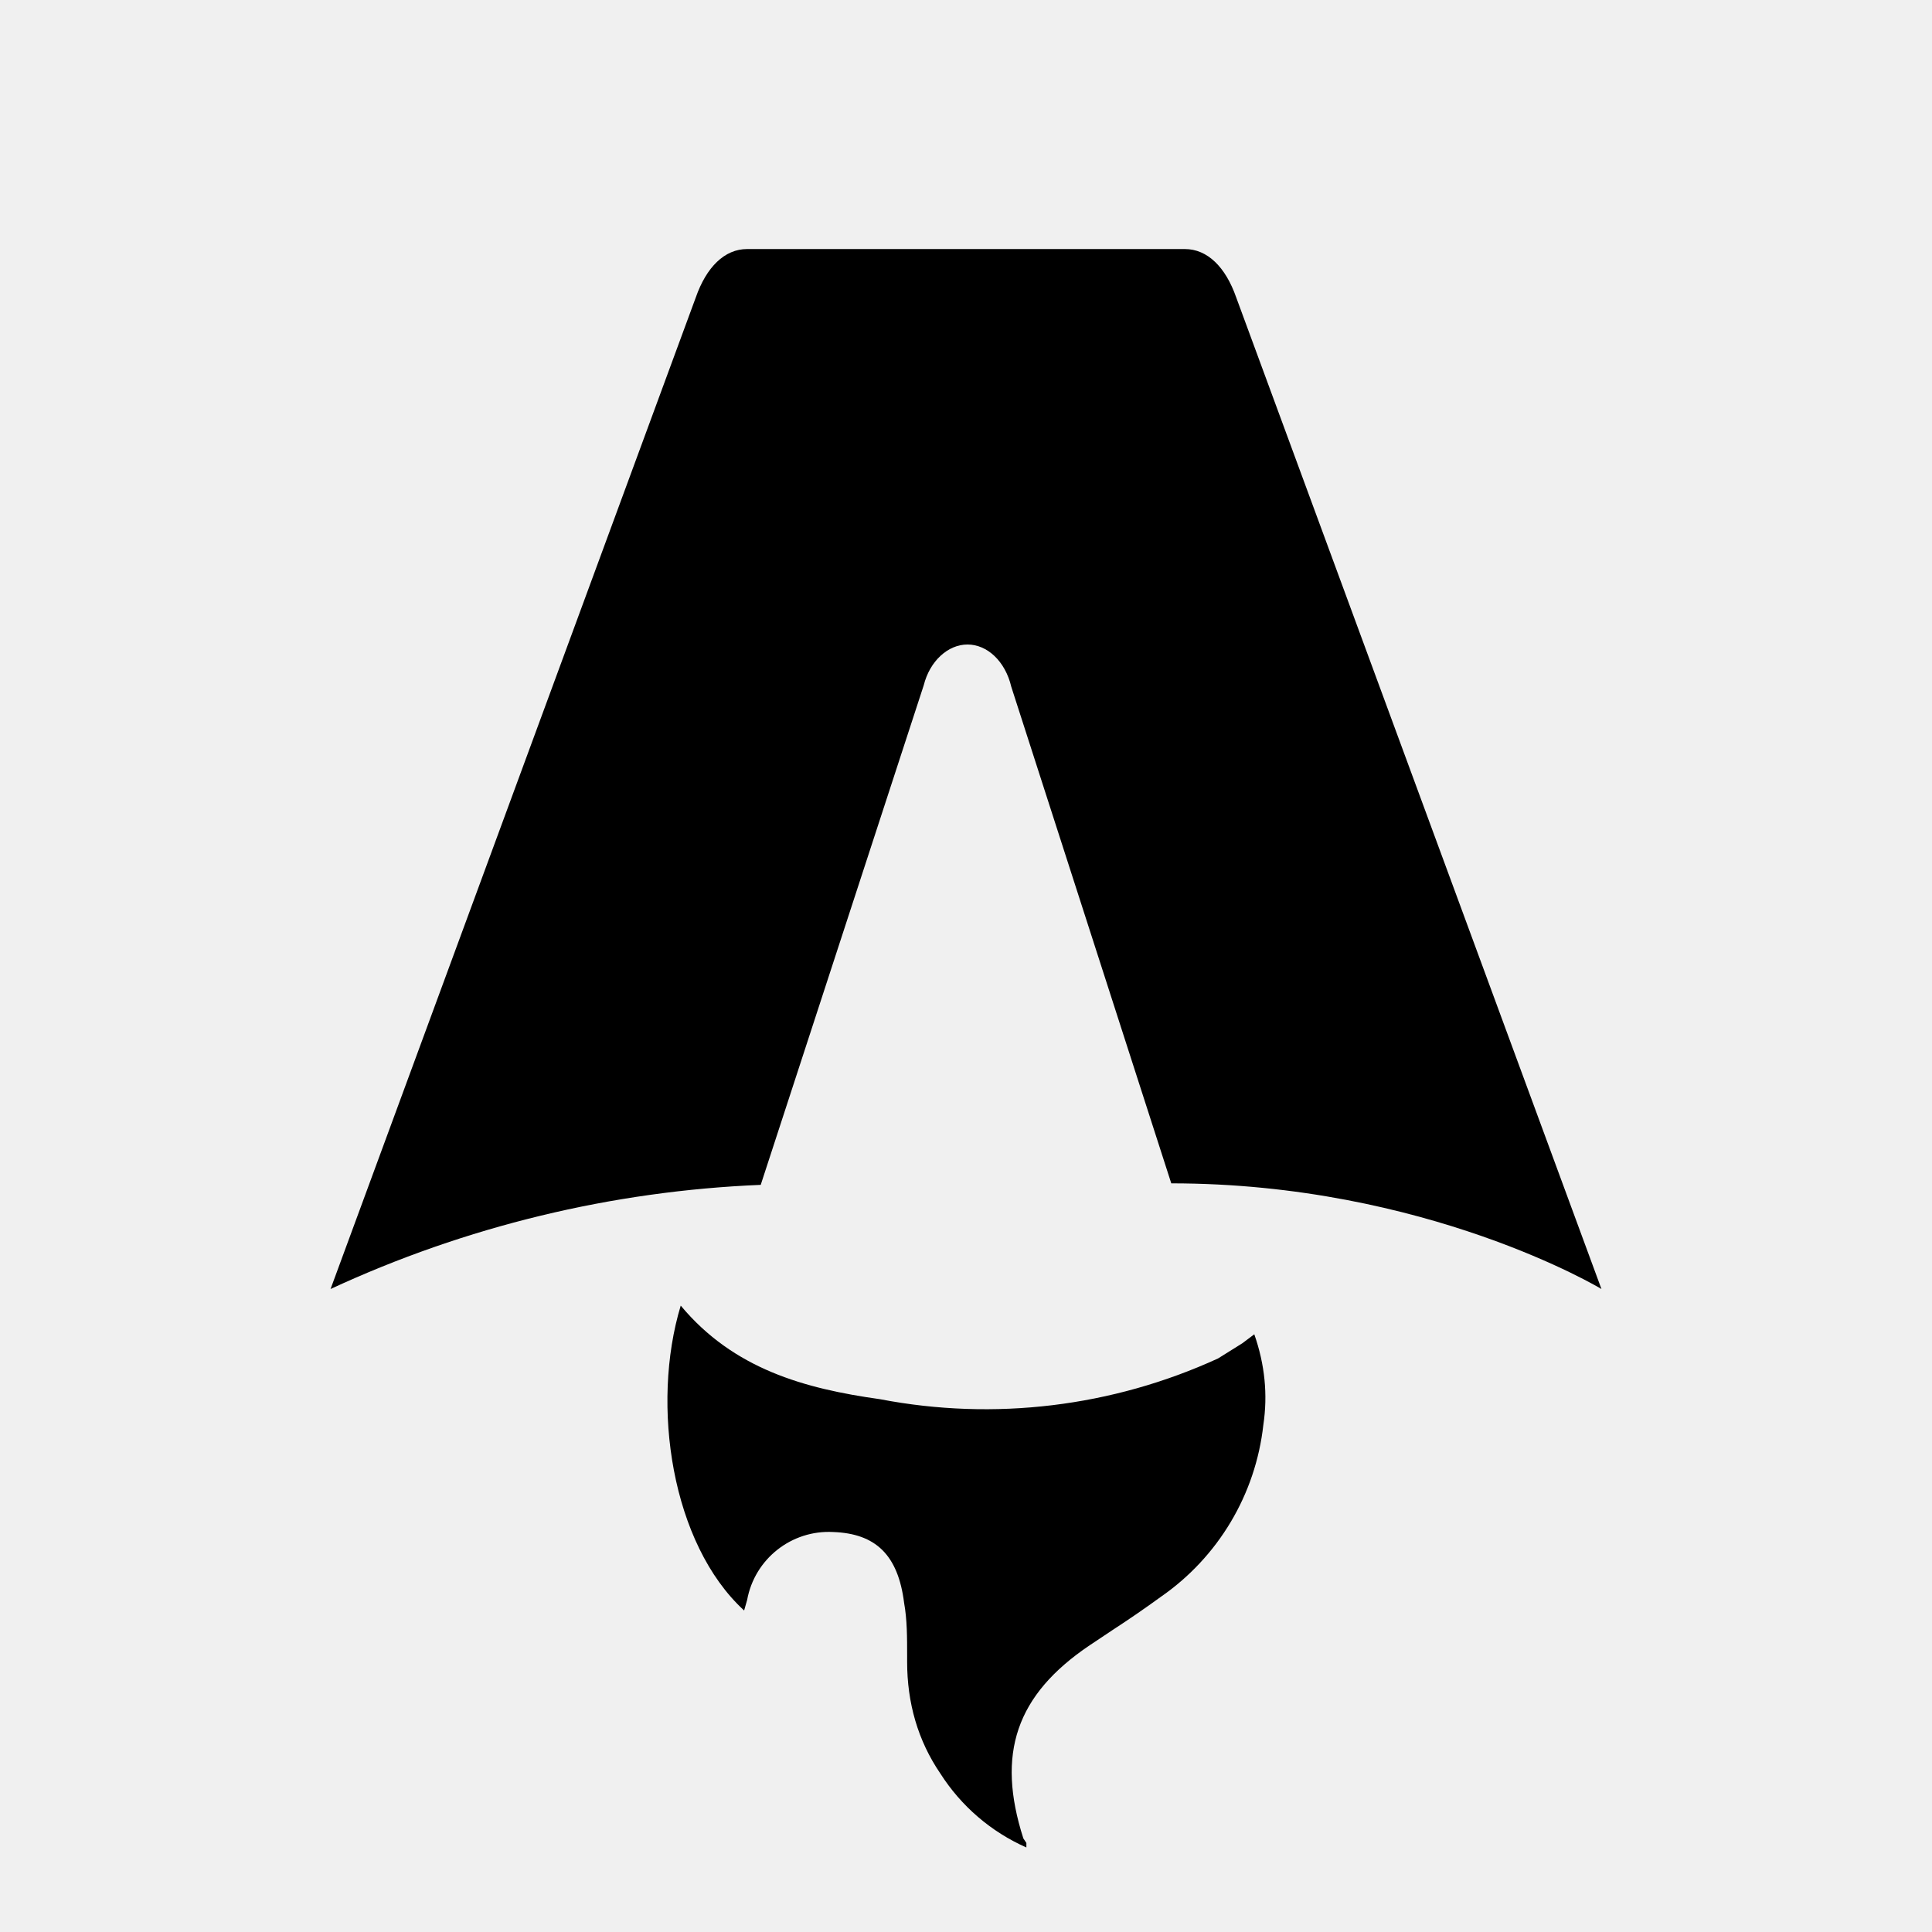
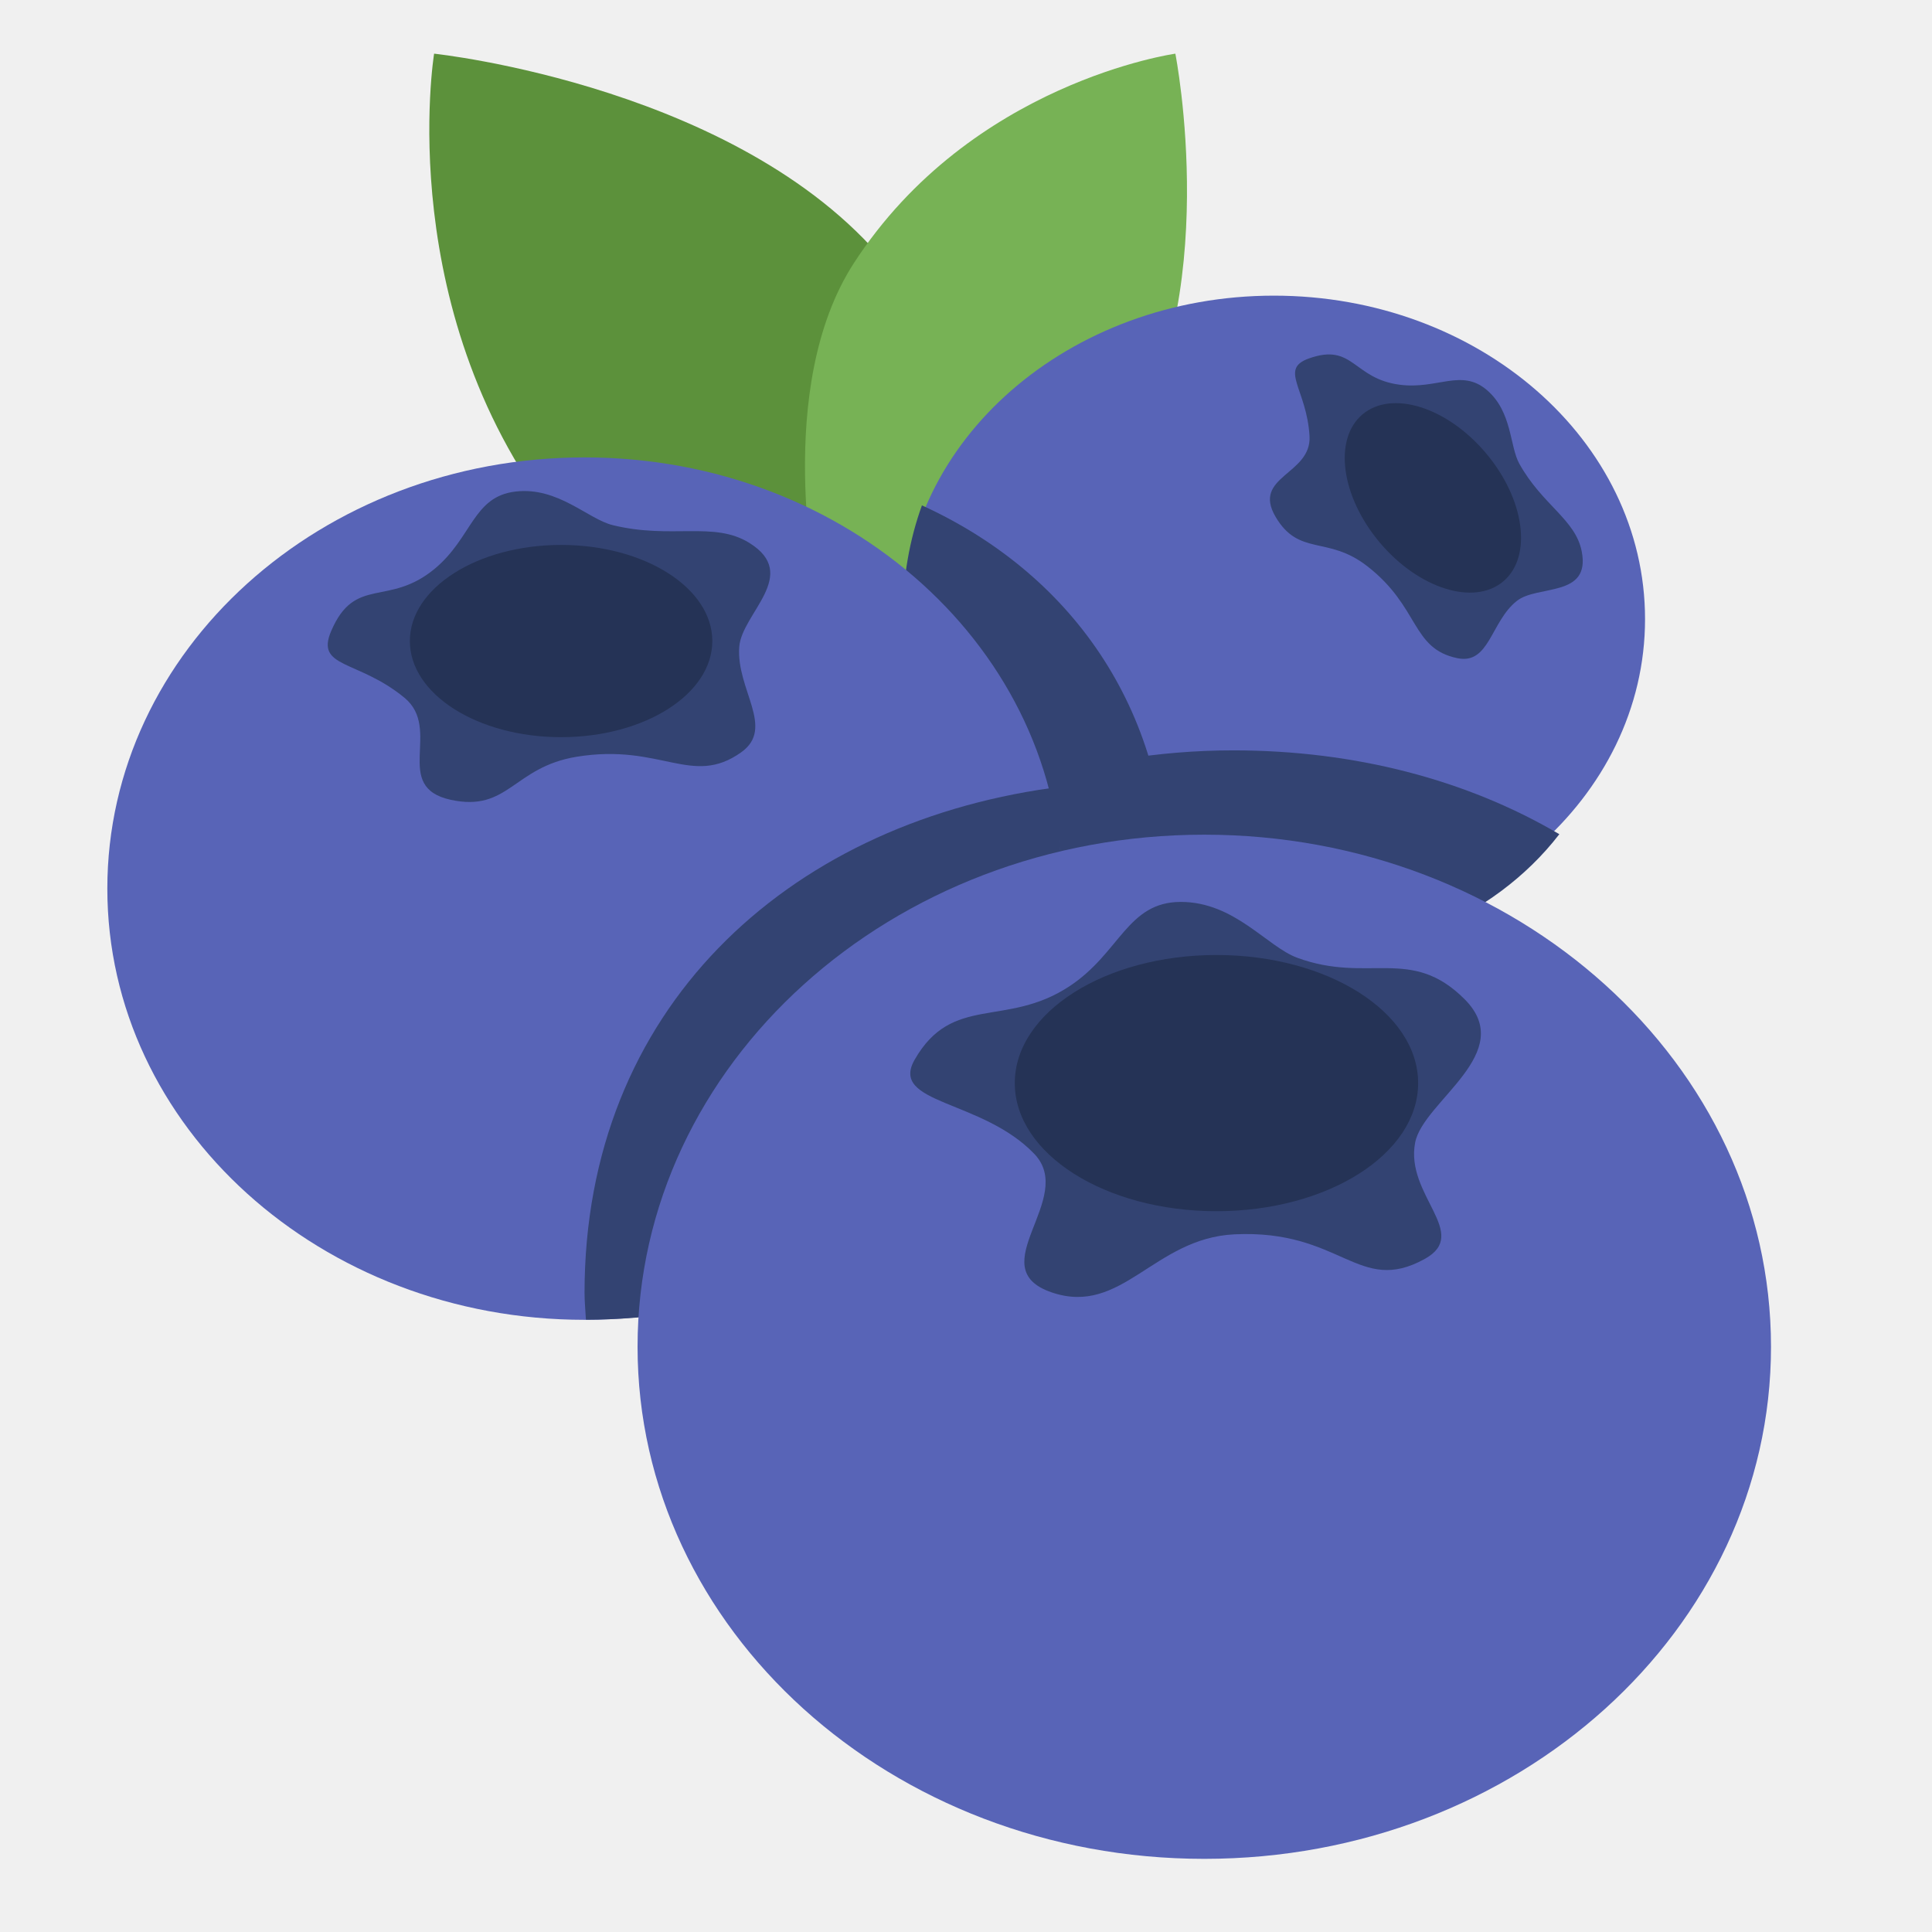
- <svg xmlns="http://www.w3.org/2000/svg" fill="none" viewBox="0 0 128 128">
-   <path d="M50.4 78.5a75.1 75.1 0 0 0-28.5 6.9l24.2-65.7c.7-2 1.9-3.2 3.4-3.2h29c1.5 0 2.7 1.2 3.4 3.2l24.2 65.7s-11.6-7-28.5-7L67 45.5c-.4-1.7-1.6-2.8-2.9-2.8-1.3 0-2.5 1.1-2.9 2.7L50.4 78.5Zm-1.1 28.2Zm-4.2-20.2c-2 6.6-.6 15.8 4.2 20.2a17.5 17.5 0 0 1 .2-.7 5.5 5.5 0 0 1 5.7-4.5c2.8.1 4.3 1.5 4.7 4.7.2 1.1.2 2.3.2 3.5v.4c0 2.7.7 5.2 2.2 7.4a13 13 0 0 0 5.7 4.9v-.3l-.2-.3c-1.8-5.6-.5-9.5 4.4-12.8l1.5-1a73 73 0 0 0 3.2-2.2 16 16 0 0 0 6.8-11.4c.3-2 .1-4-.6-6l-.8.6-1.6 1a37 37 0 0 1-22.4 2.7c-5-.7-9.7-2-13.2-6.2Z" />
-   <style>
-         path { fill: #000; }
-         @media (prefers-color-scheme: dark) {
-             path { fill: #FFF; }
-         }
-     </style>
+ <svg xmlns="http://www.w3.org/2000/svg" viewBox="0 0 36 36">
+   <path fill="#5C913B" d="M8.089 1s5.858.616 8.54 4.06c3.206 4.117.891 7.962.891 7.962s-4.825-.425-7.03-3.157C7.287 5.896 8.089 1 8.089 1z" />
+   <path fill="#77B255" d="M21.901 1s.913 4.617-1.006 7.47c-2.293 3.41-5.676 2.54-5.676 2.54s-.813-3.784.691-6.106C18.096 1.53 21.901 1 21.901 1z" />
+   <ellipse fill="#5864B7" cx="23.737" cy="11.536" rx="6.916" ry="6.027" />
+   <path fill="#334372" d="M19.34 16.996c0-.851-.124-1.64-.34-2.373 1.231-.409 2.569-.641 3.983-.641 2.263 0 4.355.55 6.073 1.562C27.818 17.147 25.7 18 23.292 18c-1.476 0-2.834-.331-3.955-.949 0-.019.003-.036.003-.055z" />
+   <path fill="#334372" d="M21.761 16.558c0 .27-.017.531-.04.789-2.836-.632-4.901-2.641-4.901-5.811 0-.778.129-1.483.359-2.119 2.732 1.246 4.582 3.739 4.582 7.141z" />
+   <ellipse fill="#5864B7" cx="10.892" cy="16.558" rx="8.892" ry="8.035" />
+   <path fill="#334372" d="M10.892 24.091c0-5.278 3.75-8.713 8.687-9.406.132.589.206 1.213.206 1.872 0 4.984-3.968 8.024-8.867 8.034-.008-.166-.026-.329-.026-.5z" />
+   <ellipse transform="rotate(-60 17.507 21.52)" fill="#AA8DD8" cx="17.507" cy="21.519" rx="2.525" ry="2.5" />
+   <ellipse fill="#5864B7" cx="22.44" cy="25.095" rx="10.56" ry="9.542" />
+   <path fill="#334372" d="M17.043 19.746c.702-1.228 1.699-.59 2.881-1.366.95-.624 1.079-1.574 2.079-1.574s1.604.832 2.168 1.04c1.327.489 2.119-.228 3.119.772s-.772 1.901-.921 2.673c-.189.982 1.04 1.693.178 2.168-1.237.683-1.549-.556-3.547-.459-1.502.073-2.096 1.528-3.403 1.082-1.339-.456.475-1.752-.327-2.584-.981-1.018-2.702-.92-2.227-1.752zm-10.871-7.99c.445-1.036 1.065-.439 1.932-1.161.696-.581.712-1.345 1.504-1.436.792-.091 1.346.514 1.812.627 1.096.267 1.88-.08 2.541.329.959.594-.138 1.312-.186 1.937-.061.795.676 1.511.036 1.966-.919.654-1.492-.174-3.066.083-1.183.194-1.271 1.037-2.347.802-1.102-.24-.151-1.315-.861-1.901-.869-.716-1.667-.544-1.365-1.246zM24.39 6.679c.831-.296.818.377 1.693.49.703.091 1.15-.307 1.624.1.473.406.421 1.045.604 1.373.429.77 1.046 1.036 1.162 1.632.17.866-.826.618-1.21.924-.488.388-.508 1.191-1.108 1.066-.864-.18-.693-.948-1.678-1.714-.74-.576-1.27-.177-1.708-.919-.448-.76.674-.785.632-1.505-.051-.881-.573-1.247-.011-1.447z" />
+   <ellipse fill="#253356" cx="22.667" cy="20.182" rx="3.758" ry="2.387" />
+   <ellipse fill="#253356" cx="10.455" cy="11.945" rx="2.818" ry="1.791" />
+   <ellipse transform="rotate(-40.137 26.699 9.278)" fill="#253356" cx="26.7" cy="9.278" rx="1.293" ry="2.035" />
</svg>
